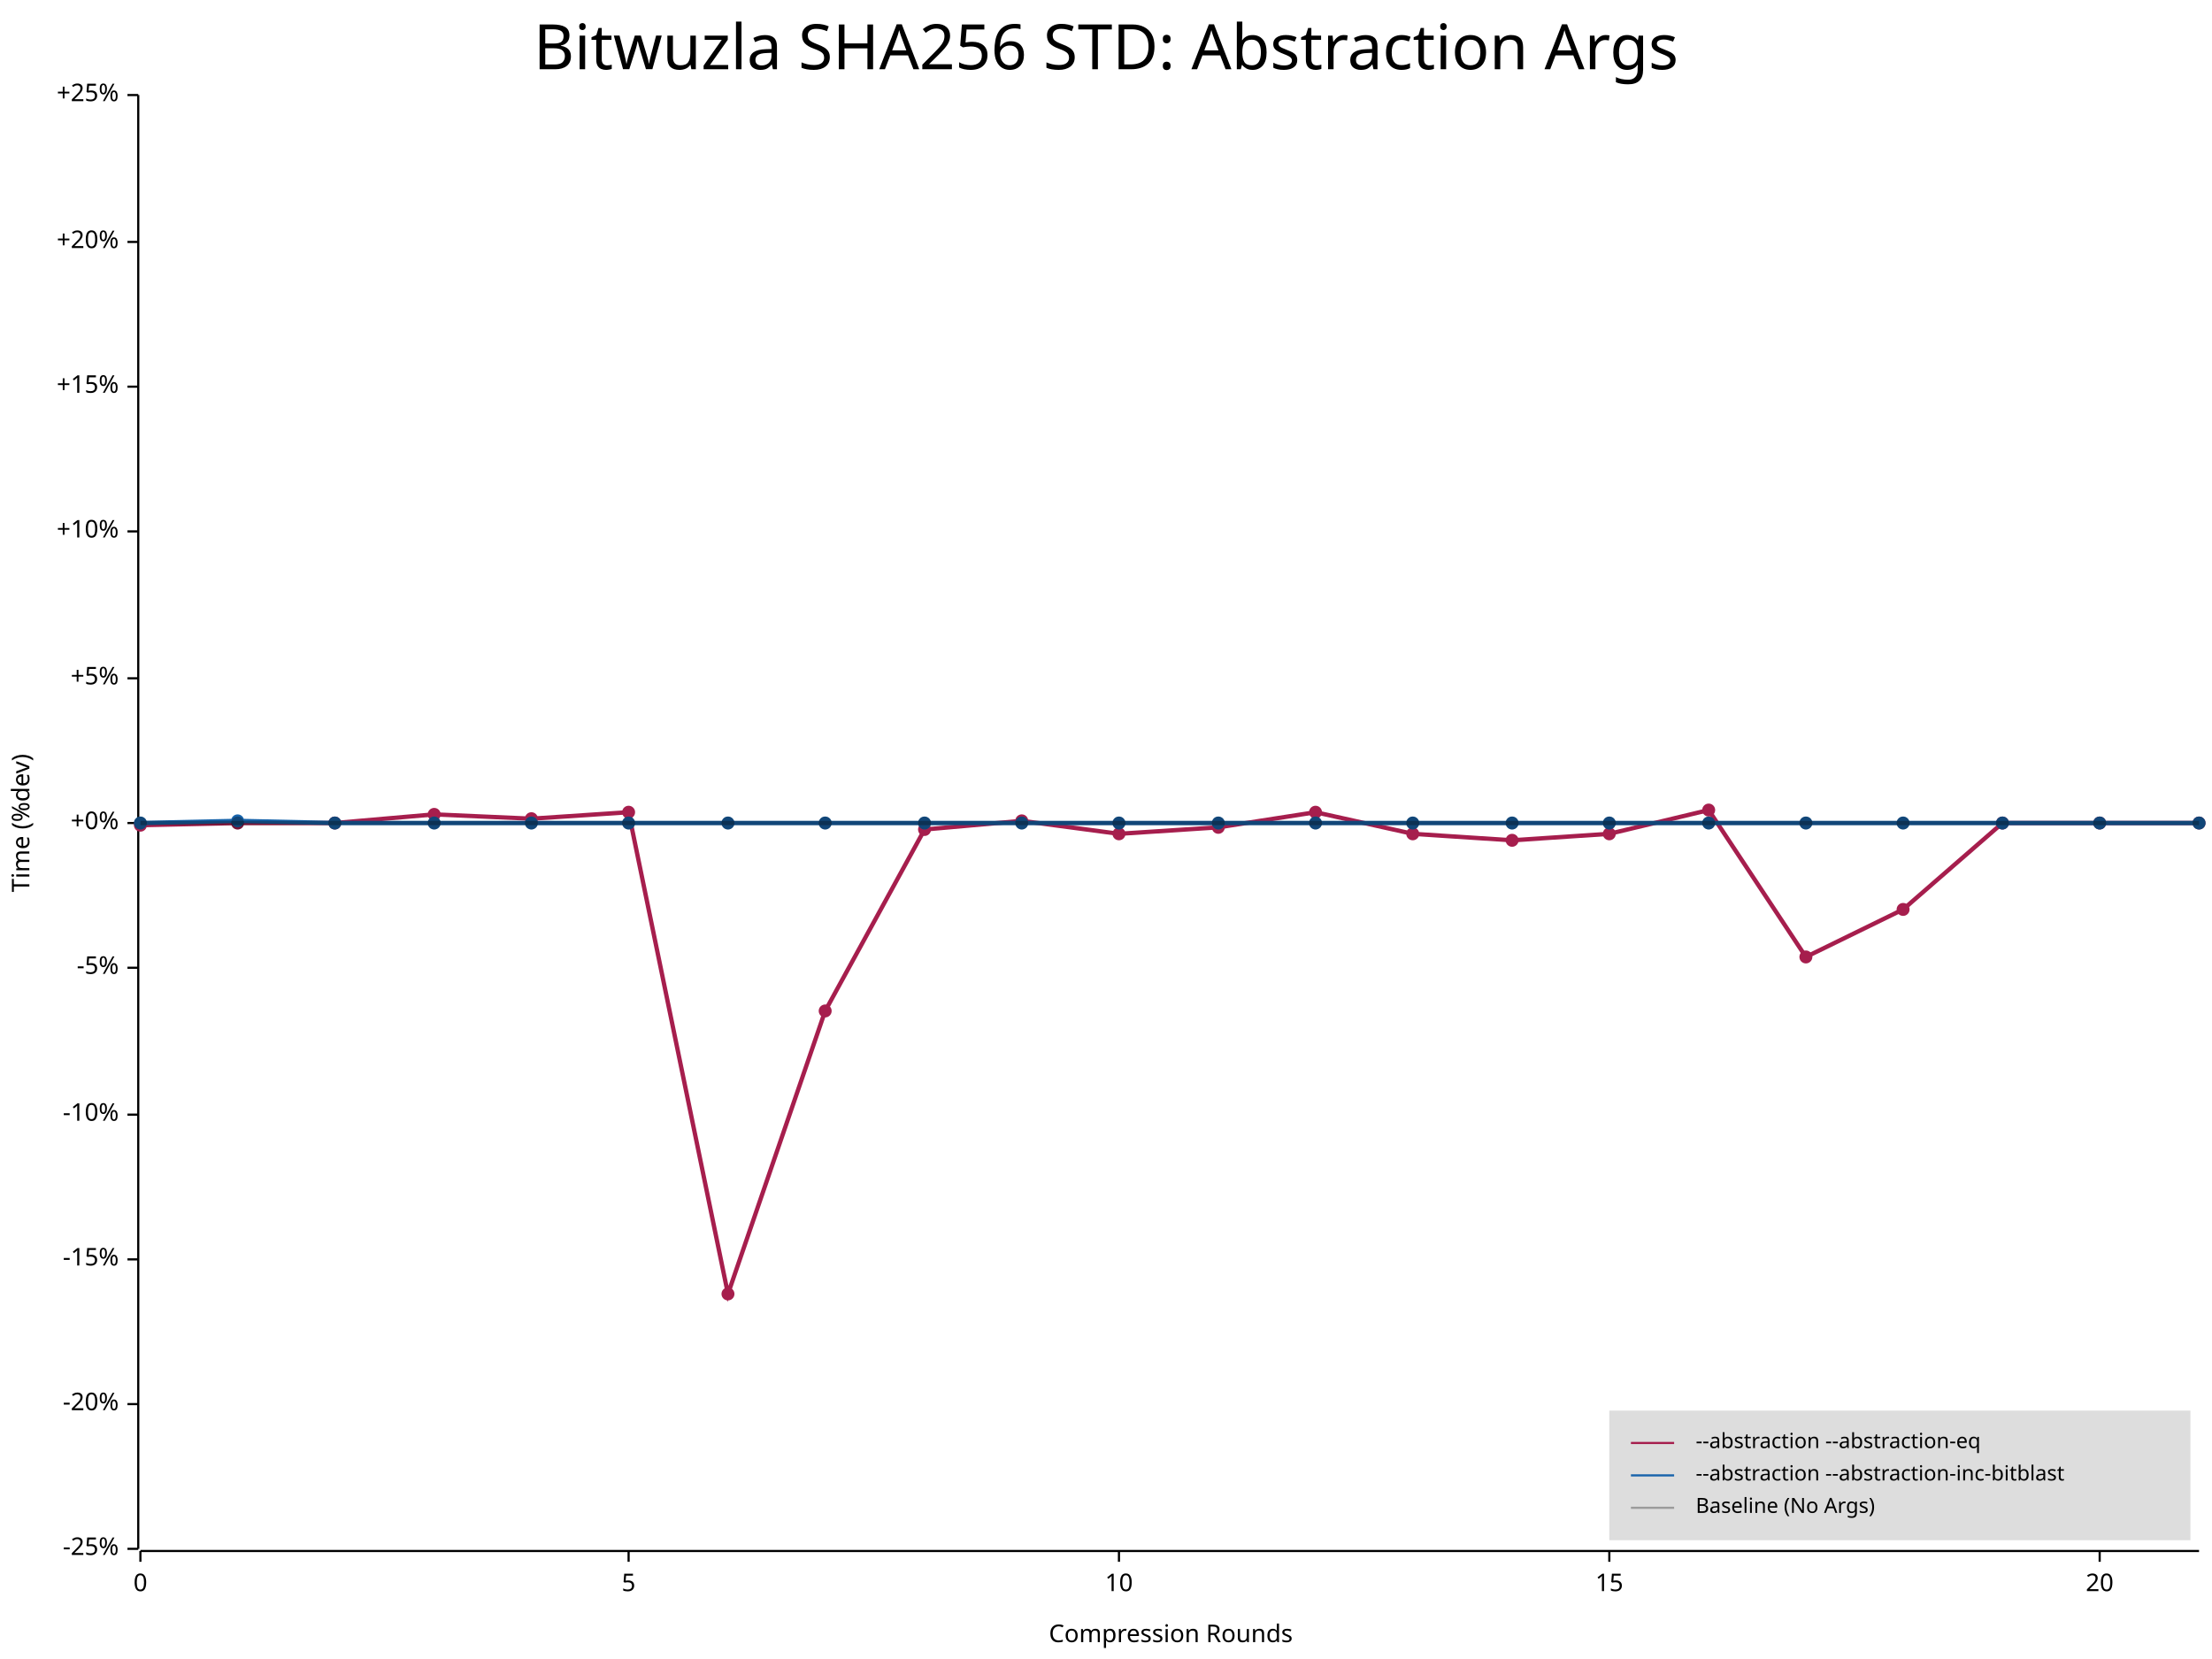
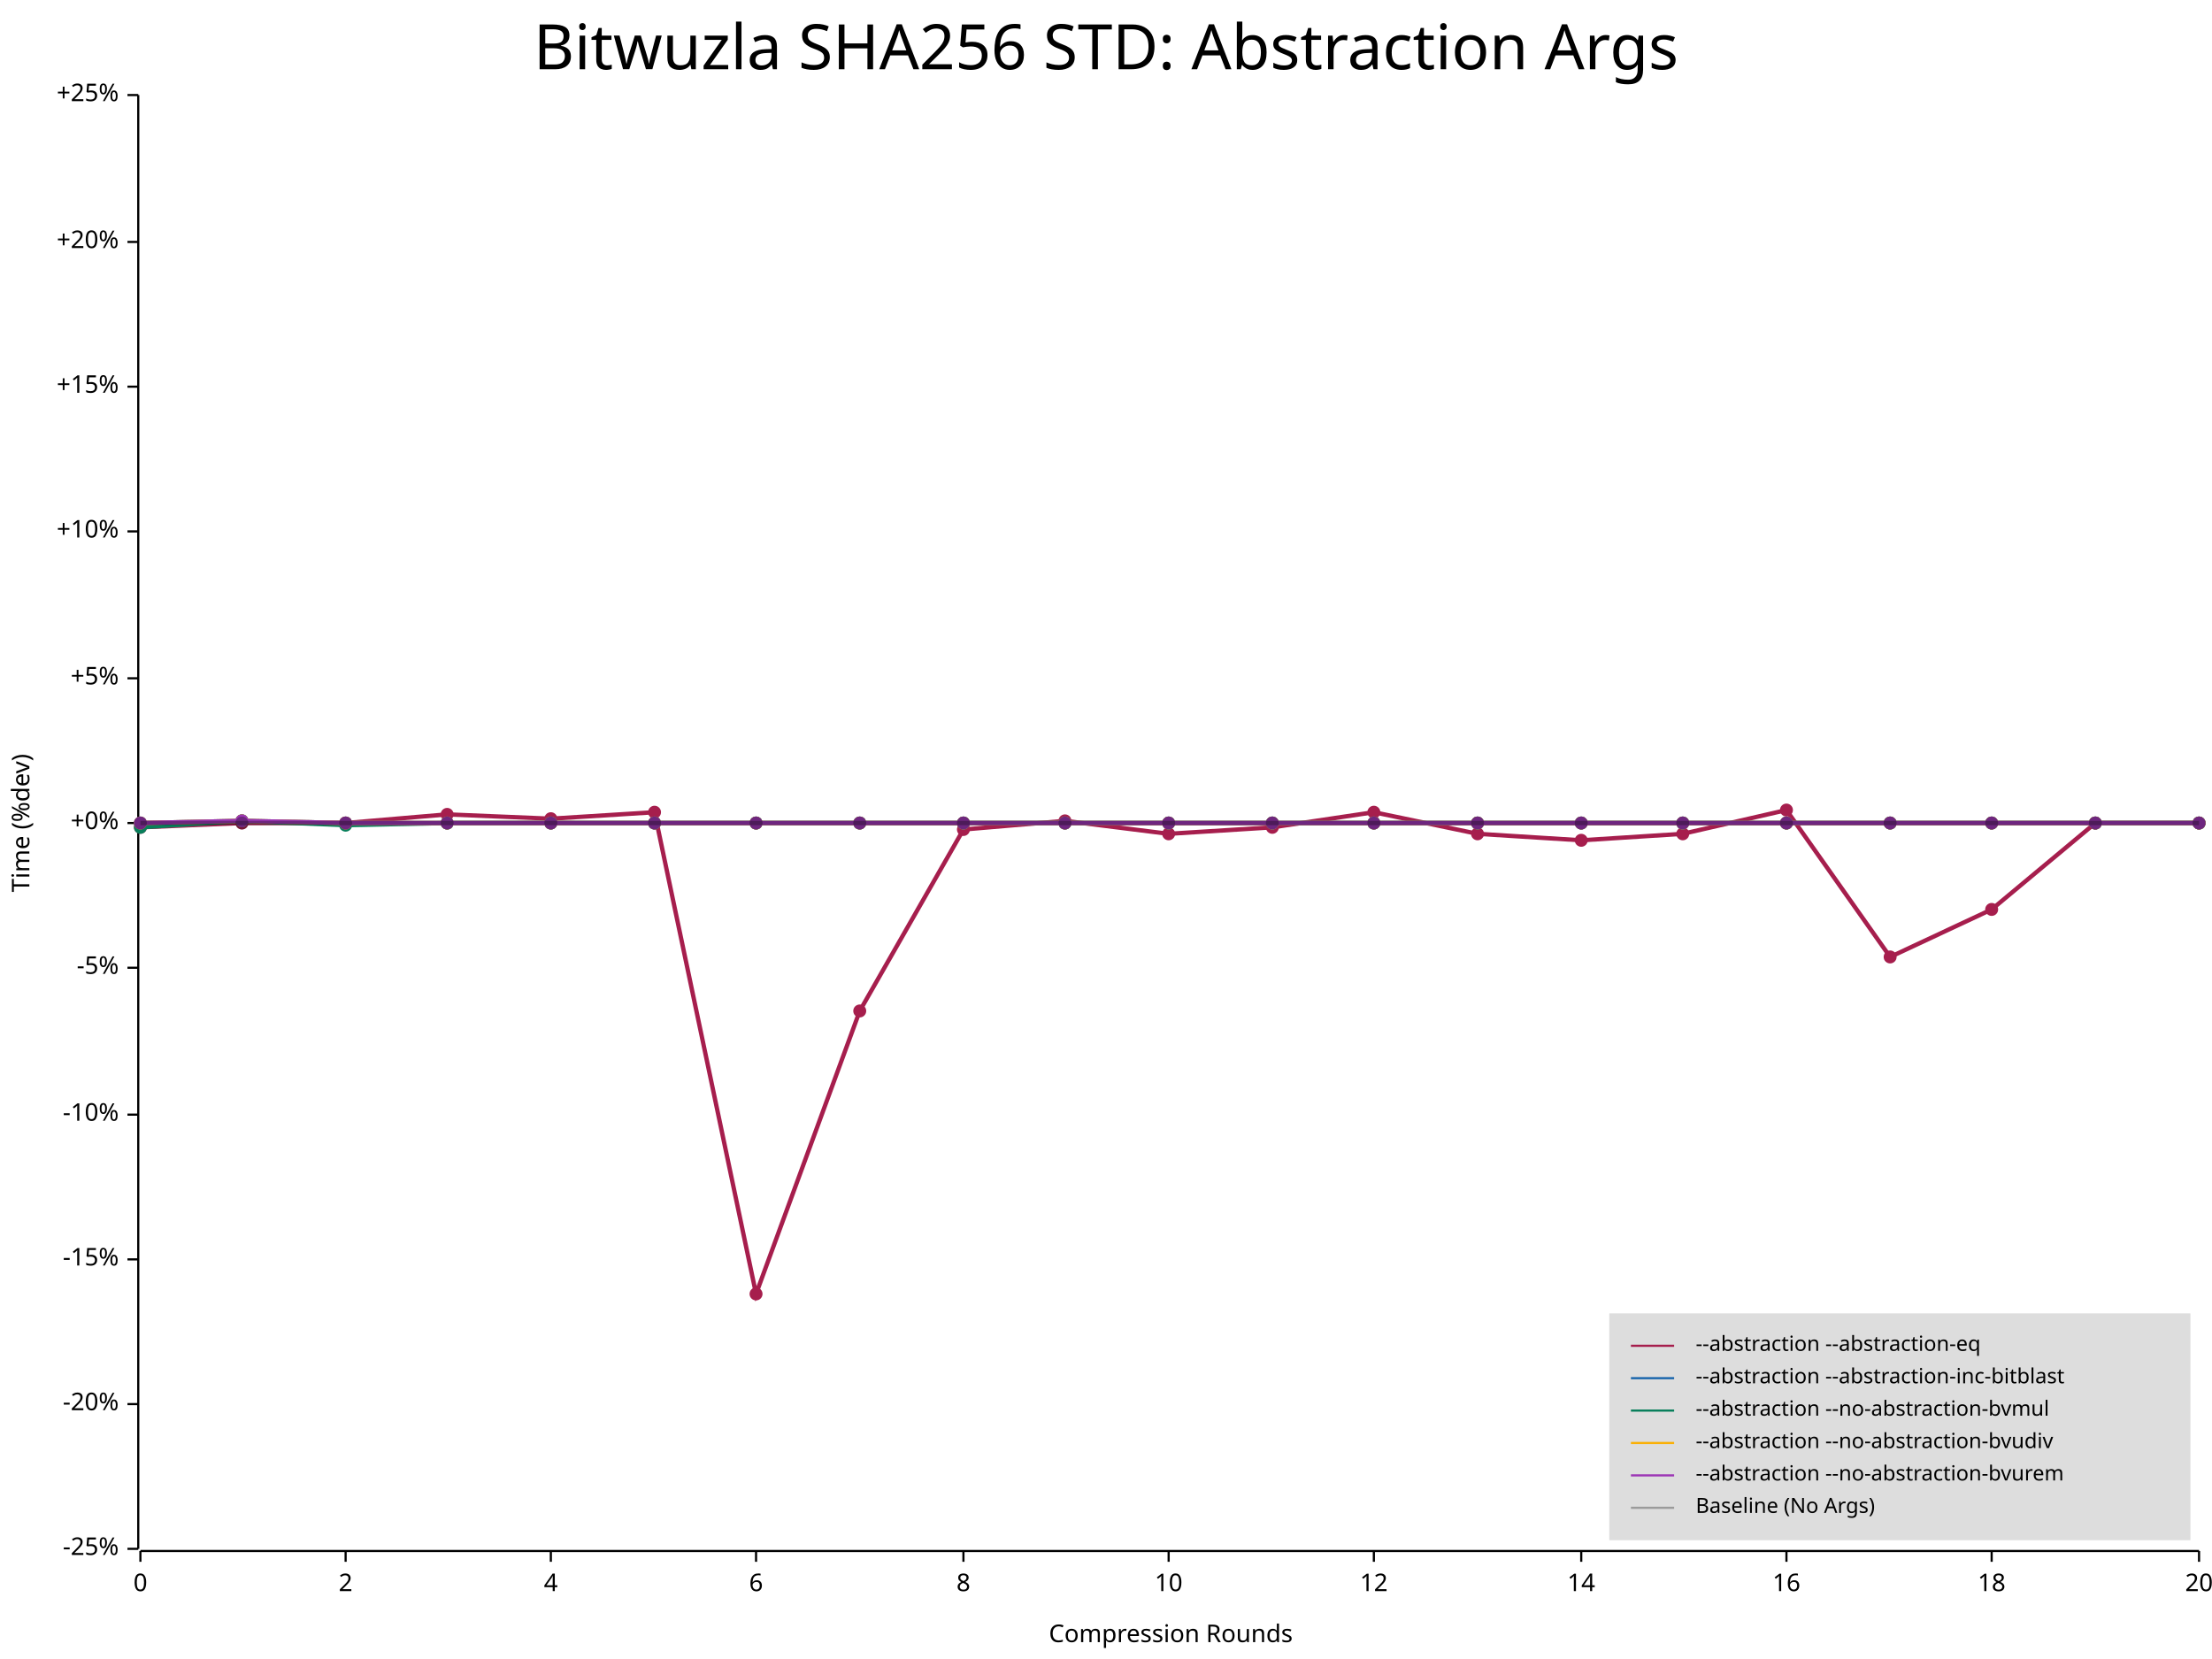
<svg xmlns="http://www.w3.org/2000/svg" width="1024" height="768" viewBox="0 0 1024 768">
  <rect x="0" y="0" width="1024" height="768" opacity="1" fill="#FFFFFF" stroke="none" />
  <text x="512" y="10" dy="0.76em" text-anchor="middle" font-family="noto sans" font-size="29.032" opacity="1" fill="#000000">
Bitwuzla SHA256 STD: Abstraction Args
</text>
  <text x="542" y="763" dy="-0.5ex" text-anchor="middle" font-family="noto sans" font-size="11.29" opacity="1" fill="#000000">
Compression Rounds
</text>
  <polyline fill="none" opacity="1" stroke="#000000" stroke-width="1" points="65,718 1018,718 " />
  <text x="65" y="728" dy="0.76em" text-anchor="middle" font-family="noto sans" font-size="11.29" opacity="1" fill="#000000">
0
</text>
  <polyline fill="none" opacity="1" stroke="#000000" stroke-width="1" points="65,718 65,723 " />
-   <text x="291" y="728" dy="0.76em" text-anchor="middle" font-family="noto sans" font-size="11.29" opacity="1" fill="#000000">
- 5
- </text>
-   <polyline fill="none" opacity="1" stroke="#000000" stroke-width="1" points="291,718 291,723 " />
-   <text x="518" y="728" dy="0.76em" text-anchor="middle" font-family="noto sans" font-size="11.29" opacity="1" fill="#000000">
+   <text x="160" y="728" dy="0.76em" text-anchor="middle" font-family="noto sans" font-size="11.29" opacity="1" fill="#000000">
+ 2
+ </text>
+   <polyline fill="none" opacity="1" stroke="#000000" stroke-width="1" points="160,718 160,723 " />
+   <text x="255" y="728" dy="0.76em" text-anchor="middle" font-family="noto sans" font-size="11.29" opacity="1" fill="#000000">
+ 4
+ </text>
+   <polyline fill="none" opacity="1" stroke="#000000" stroke-width="1" points="255,718 255,723 " />
+   <text x="350" y="728" dy="0.76em" text-anchor="middle" font-family="noto sans" font-size="11.29" opacity="1" fill="#000000">
+ 6
+ </text>
+   <polyline fill="none" opacity="1" stroke="#000000" stroke-width="1" points="350,718 350,723 " />
+   <text x="446" y="728" dy="0.76em" text-anchor="middle" font-family="noto sans" font-size="11.29" opacity="1" fill="#000000">
+ 8
+ </text>
+   <polyline fill="none" opacity="1" stroke="#000000" stroke-width="1" points="446,718 446,723 " />
+   <text x="541" y="728" dy="0.76em" text-anchor="middle" font-family="noto sans" font-size="11.29" opacity="1" fill="#000000">
10
</text>
-   <polyline fill="none" opacity="1" stroke="#000000" stroke-width="1" points="518,718 518,723 " />
-   <text x="745" y="728" dy="0.76em" text-anchor="middle" font-family="noto sans" font-size="11.29" opacity="1" fill="#000000">
- 15
- </text>
-   <polyline fill="none" opacity="1" stroke="#000000" stroke-width="1" points="745,718 745,723 " />
-   <text x="972" y="728" dy="0.76em" text-anchor="middle" font-family="noto sans" font-size="11.29" opacity="1" fill="#000000">
+   <polyline fill="none" opacity="1" stroke="#000000" stroke-width="1" points="541,718 541,723 " />
+   <text x="636" y="728" dy="0.76em" text-anchor="middle" font-family="noto sans" font-size="11.29" opacity="1" fill="#000000">
+ 12
+ </text>
+   <polyline fill="none" opacity="1" stroke="#000000" stroke-width="1" points="636,718 636,723 " />
+   <text x="732" y="728" dy="0.76em" text-anchor="middle" font-family="noto sans" font-size="11.29" opacity="1" fill="#000000">
+ 14
+ </text>
+   <polyline fill="none" opacity="1" stroke="#000000" stroke-width="1" points="732,718 732,723 " />
+   <text x="827" y="728" dy="0.76em" text-anchor="middle" font-family="noto sans" font-size="11.29" opacity="1" fill="#000000">
+ 16
+ </text>
+   <polyline fill="none" opacity="1" stroke="#000000" stroke-width="1" points="827,718 827,723 " />
+   <text x="922" y="728" dy="0.76em" text-anchor="middle" font-family="noto sans" font-size="11.29" opacity="1" fill="#000000">
+ 18
+ </text>
+   <polyline fill="none" opacity="1" stroke="#000000" stroke-width="1" points="922,718 922,723 " />
+   <text x="1018" y="728" dy="0.76em" text-anchor="middle" font-family="noto sans" font-size="11.29" opacity="1" fill="#000000">
20
</text>
-   <polyline fill="none" opacity="1" stroke="#000000" stroke-width="1" points="972,718 972,723 " />
+   <polyline fill="none" opacity="1" stroke="#000000" stroke-width="1" points="1018,718 1018,723 " />
  <text x="5" y="381" dy="0.76em" text-anchor="middle" font-family="noto sans" font-size="11.29" opacity="1" fill="#000000" transform="rotate(270, 5, 381)">
Time (%dev)
</text>
  <polyline fill="none" opacity="1" stroke="#000000" stroke-width="1" points="64,44 64,717 " />
  <text x="55" y="717" dy="0.5ex" text-anchor="end" font-family="noto sans" font-size="11.29" opacity="1" fill="#000000">
-25%
</text>
  <polyline fill="none" opacity="1" stroke="#000000" stroke-width="1" points="59,717 64,717 " />
  <text x="55" y="650" dy="0.5ex" text-anchor="end" font-family="noto sans" font-size="11.29" opacity="1" fill="#000000">
-20%
</text>
  <polyline fill="none" opacity="1" stroke="#000000" stroke-width="1" points="59,650 64,650 " />
  <text x="55" y="583" dy="0.5ex" text-anchor="end" font-family="noto sans" font-size="11.29" opacity="1" fill="#000000">
-15%
</text>
  <polyline fill="none" opacity="1" stroke="#000000" stroke-width="1" points="59,583 64,583 " />
  <text x="55" y="516" dy="0.5ex" text-anchor="end" font-family="noto sans" font-size="11.29" opacity="1" fill="#000000">
-10%
</text>
  <polyline fill="none" opacity="1" stroke="#000000" stroke-width="1" points="59,516 64,516 " />
  <text x="55" y="448" dy="0.5ex" text-anchor="end" font-family="noto sans" font-size="11.29" opacity="1" fill="#000000">
-5%
</text>
  <polyline fill="none" opacity="1" stroke="#000000" stroke-width="1" points="59,448 64,448 " />
  <text x="55" y="381" dy="0.5ex" text-anchor="end" font-family="noto sans" font-size="11.29" opacity="1" fill="#000000">
+0%
</text>
  <polyline fill="none" opacity="1" stroke="#000000" stroke-width="1" points="59,381 64,381 " />
  <text x="55" y="314" dy="0.5ex" text-anchor="end" font-family="noto sans" font-size="11.29" opacity="1" fill="#000000">
+5%
</text>
  <polyline fill="none" opacity="1" stroke="#000000" stroke-width="1" points="59,314 64,314 " />
  <text x="55" y="246" dy="0.5ex" text-anchor="end" font-family="noto sans" font-size="11.29" opacity="1" fill="#000000">
+10%
</text>
  <polyline fill="none" opacity="1" stroke="#000000" stroke-width="1" points="59,246 64,246 " />
  <text x="55" y="179" dy="0.5ex" text-anchor="end" font-family="noto sans" font-size="11.29" opacity="1" fill="#000000">
+15%
</text>
  <polyline fill="none" opacity="1" stroke="#000000" stroke-width="1" points="59,179 64,179 " />
  <text x="55" y="112" dy="0.5ex" text-anchor="end" font-family="noto sans" font-size="11.29" opacity="1" fill="#000000">
+20%
</text>
  <polyline fill="none" opacity="1" stroke="#000000" stroke-width="1" points="59,112 64,112 " />
  <text x="55" y="44" dy="0.5ex" text-anchor="end" font-family="noto sans" font-size="11.29" opacity="1" fill="#000000">
+25%
</text>
  <polyline fill="none" opacity="1" stroke="#000000" stroke-width="1" points="59,44 64,44 " />
-   <polyline fill="none" opacity="1" stroke="#A61E4D" stroke-width="2" points="65,382 110,381 155,381 201,377 246,379 291,376 337,599 382,468 428,384 473,380 518,386 564,383 609,376 654,386 700,389 745,386 791,375 836,443 881,421 927,381 972,381 1018,381 " />
-   <circle cx="65" cy="382" r="3" opacity="1" fill="#A61E4D" stroke="none" stroke-width="1" />
-   <circle cx="110" cy="381" r="3" opacity="1" fill="#A61E4D" stroke="none" stroke-width="1" />
-   <circle cx="155" cy="381" r="3" opacity="1" fill="#A61E4D" stroke="none" stroke-width="1" />
-   <circle cx="201" cy="377" r="3" opacity="1" fill="#A61E4D" stroke="none" stroke-width="1" />
-   <circle cx="246" cy="379" r="3" opacity="1" fill="#A61E4D" stroke="none" stroke-width="1" />
-   <circle cx="291" cy="376" r="3" opacity="1" fill="#A61E4D" stroke="none" stroke-width="1" />
-   <circle cx="337" cy="599" r="3" opacity="1" fill="#A61E4D" stroke="none" stroke-width="1" />
-   <circle cx="382" cy="468" r="3" opacity="1" fill="#A61E4D" stroke="none" stroke-width="1" />
-   <circle cx="428" cy="384" r="3" opacity="1" fill="#A61E4D" stroke="none" stroke-width="1" />
-   <circle cx="473" cy="380" r="3" opacity="1" fill="#A61E4D" stroke="none" stroke-width="1" />
-   <circle cx="518" cy="386" r="3" opacity="1" fill="#A61E4D" stroke="none" stroke-width="1" />
-   <circle cx="564" cy="383" r="3" opacity="1" fill="#A61E4D" stroke="none" stroke-width="1" />
-   <circle cx="609" cy="376" r="3" opacity="1" fill="#A61E4D" stroke="none" stroke-width="1" />
-   <circle cx="654" cy="386" r="3" opacity="1" fill="#A61E4D" stroke="none" stroke-width="1" />
-   <circle cx="700" cy="389" r="3" opacity="1" fill="#A61E4D" stroke="none" stroke-width="1" />
-   <circle cx="745" cy="386" r="3" opacity="1" fill="#A61E4D" stroke="none" stroke-width="1" />
-   <circle cx="791" cy="375" r="3" opacity="1" fill="#A61E4D" stroke="none" stroke-width="1" />
-   <circle cx="836" cy="443" r="3" opacity="1" fill="#A61E4D" stroke="none" stroke-width="1" />
-   <circle cx="881" cy="421" r="3" opacity="1" fill="#A61E4D" stroke="none" stroke-width="1" />
-   <circle cx="927" cy="381" r="3" opacity="1" fill="#A61E4D" stroke="none" stroke-width="1" />
-   <circle cx="972" cy="381" r="3" opacity="1" fill="#A61E4D" stroke="none" stroke-width="1" />
+   <polyline fill="none" opacity="1" stroke="#A61E4D" stroke-width="2" points="65,383 112,381 160,381 207,377 255,379 303,376 350,599 398,468 446,384 493,380 541,386 589,383 636,376 684,386 732,389 779,386 827,375 875,443 922,421 970,381 1018,381 " />
+   <circle cx="65" cy="383" r="3" opacity="1" fill="#A61E4D" stroke="none" stroke-width="1" />
+   <circle cx="112" cy="381" r="3" opacity="1" fill="#A61E4D" stroke="none" stroke-width="1" />
+   <circle cx="160" cy="381" r="3" opacity="1" fill="#A61E4D" stroke="none" stroke-width="1" />
+   <circle cx="207" cy="377" r="3" opacity="1" fill="#A61E4D" stroke="none" stroke-width="1" />
+   <circle cx="255" cy="379" r="3" opacity="1" fill="#A61E4D" stroke="none" stroke-width="1" />
+   <circle cx="303" cy="376" r="3" opacity="1" fill="#A61E4D" stroke="none" stroke-width="1" />
+   <circle cx="350" cy="599" r="3" opacity="1" fill="#A61E4D" stroke="none" stroke-width="1" />
+   <circle cx="398" cy="468" r="3" opacity="1" fill="#A61E4D" stroke="none" stroke-width="1" />
+   <circle cx="446" cy="384" r="3" opacity="1" fill="#A61E4D" stroke="none" stroke-width="1" />
+   <circle cx="493" cy="380" r="3" opacity="1" fill="#A61E4D" stroke="none" stroke-width="1" />
+   <circle cx="541" cy="386" r="3" opacity="1" fill="#A61E4D" stroke="none" stroke-width="1" />
+   <circle cx="589" cy="383" r="3" opacity="1" fill="#A61E4D" stroke="none" stroke-width="1" />
+   <circle cx="636" cy="376" r="3" opacity="1" fill="#A61E4D" stroke="none" stroke-width="1" />
+   <circle cx="684" cy="386" r="3" opacity="1" fill="#A61E4D" stroke="none" stroke-width="1" />
+   <circle cx="732" cy="389" r="3" opacity="1" fill="#A61E4D" stroke="none" stroke-width="1" />
+   <circle cx="779" cy="386" r="3" opacity="1" fill="#A61E4D" stroke="none" stroke-width="1" />
+   <circle cx="827" cy="375" r="3" opacity="1" fill="#A61E4D" stroke="none" stroke-width="1" />
+   <circle cx="875" cy="443" r="3" opacity="1" fill="#A61E4D" stroke="none" stroke-width="1" />
+   <circle cx="922" cy="421" r="3" opacity="1" fill="#A61E4D" stroke="none" stroke-width="1" />
+   <circle cx="970" cy="381" r="3" opacity="1" fill="#A61E4D" stroke="none" stroke-width="1" />
  <circle cx="1018" cy="381" r="3" opacity="1" fill="#A61E4D" stroke="none" stroke-width="1" />
-   <polyline fill="none" opacity="1" stroke="#1864AB" stroke-width="2" points="65,381 110,380 155,381 201,381 246,381 291,381 337,381 382,381 428,381 473,381 518,381 564,381 609,381 654,381 700,381 745,381 791,381 836,381 881,381 927,381 972,381 1018,381 " />
+   <polyline fill="none" opacity="1" stroke="#1864AB" stroke-width="2" points="65,381 112,380 160,381 207,381 255,381 303,381 350,381 398,381 446,381 493,381 541,381 589,381 636,381 684,381 732,381 779,381 827,381 875,381 922,381 970,381 1018,381 " />
  <circle cx="65" cy="381" r="3" opacity="1" fill="#1864AB" stroke="none" stroke-width="1" />
-   <circle cx="110" cy="380" r="3" opacity="1" fill="#1864AB" stroke="none" stroke-width="1" />
-   <circle cx="155" cy="381" r="3" opacity="1" fill="#1864AB" stroke="none" stroke-width="1" />
-   <circle cx="201" cy="381" r="3" opacity="1" fill="#1864AB" stroke="none" stroke-width="1" />
-   <circle cx="246" cy="381" r="3" opacity="1" fill="#1864AB" stroke="none" stroke-width="1" />
-   <circle cx="291" cy="381" r="3" opacity="1" fill="#1864AB" stroke="none" stroke-width="1" />
-   <circle cx="337" cy="381" r="3" opacity="1" fill="#1864AB" stroke="none" stroke-width="1" />
-   <circle cx="382" cy="381" r="3" opacity="1" fill="#1864AB" stroke="none" stroke-width="1" />
-   <circle cx="428" cy="381" r="3" opacity="1" fill="#1864AB" stroke="none" stroke-width="1" />
-   <circle cx="473" cy="381" r="3" opacity="1" fill="#1864AB" stroke="none" stroke-width="1" />
-   <circle cx="518" cy="381" r="3" opacity="1" fill="#1864AB" stroke="none" stroke-width="1" />
-   <circle cx="564" cy="381" r="3" opacity="1" fill="#1864AB" stroke="none" stroke-width="1" />
-   <circle cx="609" cy="381" r="3" opacity="1" fill="#1864AB" stroke="none" stroke-width="1" />
-   <circle cx="654" cy="381" r="3" opacity="1" fill="#1864AB" stroke="none" stroke-width="1" />
-   <circle cx="700" cy="381" r="3" opacity="1" fill="#1864AB" stroke="none" stroke-width="1" />
-   <circle cx="745" cy="381" r="3" opacity="1" fill="#1864AB" stroke="none" stroke-width="1" />
-   <circle cx="791" cy="381" r="3" opacity="1" fill="#1864AB" stroke="none" stroke-width="1" />
-   <circle cx="836" cy="381" r="3" opacity="1" fill="#1864AB" stroke="none" stroke-width="1" />
-   <circle cx="881" cy="381" r="3" opacity="1" fill="#1864AB" stroke="none" stroke-width="1" />
-   <circle cx="927" cy="381" r="3" opacity="1" fill="#1864AB" stroke="none" stroke-width="1" />
-   <circle cx="972" cy="381" r="3" opacity="1" fill="#1864AB" stroke="none" stroke-width="1" />
+   <circle cx="112" cy="380" r="3" opacity="1" fill="#1864AB" stroke="none" stroke-width="1" />
+   <circle cx="160" cy="381" r="3" opacity="1" fill="#1864AB" stroke="none" stroke-width="1" />
+   <circle cx="207" cy="381" r="3" opacity="1" fill="#1864AB" stroke="none" stroke-width="1" />
+   <circle cx="255" cy="381" r="3" opacity="1" fill="#1864AB" stroke="none" stroke-width="1" />
+   <circle cx="303" cy="381" r="3" opacity="1" fill="#1864AB" stroke="none" stroke-width="1" />
+   <circle cx="350" cy="381" r="3" opacity="1" fill="#1864AB" stroke="none" stroke-width="1" />
+   <circle cx="398" cy="381" r="3" opacity="1" fill="#1864AB" stroke="none" stroke-width="1" />
+   <circle cx="446" cy="381" r="3" opacity="1" fill="#1864AB" stroke="none" stroke-width="1" />
+   <circle cx="493" cy="381" r="3" opacity="1" fill="#1864AB" stroke="none" stroke-width="1" />
+   <circle cx="541" cy="381" r="3" opacity="1" fill="#1864AB" stroke="none" stroke-width="1" />
+   <circle cx="589" cy="381" r="3" opacity="1" fill="#1864AB" stroke="none" stroke-width="1" />
+   <circle cx="636" cy="381" r="3" opacity="1" fill="#1864AB" stroke="none" stroke-width="1" />
+   <circle cx="684" cy="381" r="3" opacity="1" fill="#1864AB" stroke="none" stroke-width="1" />
+   <circle cx="732" cy="381" r="3" opacity="1" fill="#1864AB" stroke="none" stroke-width="1" />
+   <circle cx="779" cy="381" r="3" opacity="1" fill="#1864AB" stroke="none" stroke-width="1" />
+   <circle cx="827" cy="381" r="3" opacity="1" fill="#1864AB" stroke="none" stroke-width="1" />
+   <circle cx="875" cy="381" r="3" opacity="1" fill="#1864AB" stroke="none" stroke-width="1" />
+   <circle cx="922" cy="381" r="3" opacity="1" fill="#1864AB" stroke="none" stroke-width="1" />
+   <circle cx="970" cy="381" r="3" opacity="1" fill="#1864AB" stroke="none" stroke-width="1" />
  <circle cx="1018" cy="381" r="3" opacity="1" fill="#1864AB" stroke="none" stroke-width="1" />
-   <polyline fill="none" opacity="0.3" stroke="#000000" stroke-width="2" points="65,381 110,381 155,381 201,381 246,381 291,381 337,381 382,381 428,381 473,381 518,381 564,381 609,381 654,381 700,381 745,381 791,381 836,381 881,381 927,381 972,381 1018,381 " />
+   <polyline fill="none" opacity="1" stroke="#087F5B" stroke-width="2" points="65,383 112,380 160,382 207,381 255,381 303,381 350,381 398,381 446,381 493,381 541,381 589,381 636,381 684,381 732,381 779,381 827,381 875,381 922,381 970,381 1018,381 " />
+   <circle cx="65" cy="383" r="3" opacity="1" fill="#087F5B" stroke="none" stroke-width="1" />
+   <circle cx="112" cy="380" r="3" opacity="1" fill="#087F5B" stroke="none" stroke-width="1" />
+   <circle cx="160" cy="382" r="3" opacity="1" fill="#087F5B" stroke="none" stroke-width="1" />
+   <circle cx="207" cy="381" r="3" opacity="1" fill="#087F5B" stroke="none" stroke-width="1" />
+   <circle cx="255" cy="381" r="3" opacity="1" fill="#087F5B" stroke="none" stroke-width="1" />
+   <circle cx="303" cy="381" r="3" opacity="1" fill="#087F5B" stroke="none" stroke-width="1" />
+   <circle cx="350" cy="381" r="3" opacity="1" fill="#087F5B" stroke="none" stroke-width="1" />
+   <circle cx="398" cy="381" r="3" opacity="1" fill="#087F5B" stroke="none" stroke-width="1" />
+   <circle cx="446" cy="381" r="3" opacity="1" fill="#087F5B" stroke="none" stroke-width="1" />
+   <circle cx="493" cy="381" r="3" opacity="1" fill="#087F5B" stroke="none" stroke-width="1" />
+   <circle cx="541" cy="381" r="3" opacity="1" fill="#087F5B" stroke="none" stroke-width="1" />
+   <circle cx="589" cy="381" r="3" opacity="1" fill="#087F5B" stroke="none" stroke-width="1" />
+   <circle cx="636" cy="381" r="3" opacity="1" fill="#087F5B" stroke="none" stroke-width="1" />
+   <circle cx="684" cy="381" r="3" opacity="1" fill="#087F5B" stroke="none" stroke-width="1" />
+   <circle cx="732" cy="381" r="3" opacity="1" fill="#087F5B" stroke="none" stroke-width="1" />
+   <circle cx="779" cy="381" r="3" opacity="1" fill="#087F5B" stroke="none" stroke-width="1" />
+   <circle cx="827" cy="381" r="3" opacity="1" fill="#087F5B" stroke="none" stroke-width="1" />
+   <circle cx="875" cy="381" r="3" opacity="1" fill="#087F5B" stroke="none" stroke-width="1" />
+   <circle cx="922" cy="381" r="3" opacity="1" fill="#087F5B" stroke="none" stroke-width="1" />
+   <circle cx="970" cy="381" r="3" opacity="1" fill="#087F5B" stroke="none" stroke-width="1" />
+   <circle cx="1018" cy="381" r="3" opacity="1" fill="#087F5B" stroke="none" stroke-width="1" />
+   <polyline fill="none" opacity="1" stroke="#FAB005" stroke-width="2" points="65,381 112,380 160,381 207,381 255,381 303,381 350,381 398,381 446,381 493,381 541,381 589,381 636,381 684,381 732,381 779,381 827,381 875,381 922,381 970,381 1018,381 " />
+   <circle cx="65" cy="381" r="3" opacity="1" fill="#FAB005" stroke="none" stroke-width="1" />
+   <circle cx="112" cy="380" r="3" opacity="1" fill="#FAB005" stroke="none" stroke-width="1" />
+   <circle cx="160" cy="381" r="3" opacity="1" fill="#FAB005" stroke="none" stroke-width="1" />
+   <circle cx="207" cy="381" r="3" opacity="1" fill="#FAB005" stroke="none" stroke-width="1" />
+   <circle cx="255" cy="381" r="3" opacity="1" fill="#FAB005" stroke="none" stroke-width="1" />
+   <circle cx="303" cy="381" r="3" opacity="1" fill="#FAB005" stroke="none" stroke-width="1" />
+   <circle cx="350" cy="381" r="3" opacity="1" fill="#FAB005" stroke="none" stroke-width="1" />
+   <circle cx="398" cy="381" r="3" opacity="1" fill="#FAB005" stroke="none" stroke-width="1" />
+   <circle cx="446" cy="381" r="3" opacity="1" fill="#FAB005" stroke="none" stroke-width="1" />
+   <circle cx="493" cy="381" r="3" opacity="1" fill="#FAB005" stroke="none" stroke-width="1" />
+   <circle cx="541" cy="381" r="3" opacity="1" fill="#FAB005" stroke="none" stroke-width="1" />
+   <circle cx="589" cy="381" r="3" opacity="1" fill="#FAB005" stroke="none" stroke-width="1" />
+   <circle cx="636" cy="381" r="3" opacity="1" fill="#FAB005" stroke="none" stroke-width="1" />
+   <circle cx="684" cy="381" r="3" opacity="1" fill="#FAB005" stroke="none" stroke-width="1" />
+   <circle cx="732" cy="381" r="3" opacity="1" fill="#FAB005" stroke="none" stroke-width="1" />
+   <circle cx="779" cy="381" r="3" opacity="1" fill="#FAB005" stroke="none" stroke-width="1" />
+   <circle cx="827" cy="381" r="3" opacity="1" fill="#FAB005" stroke="none" stroke-width="1" />
+   <circle cx="875" cy="381" r="3" opacity="1" fill="#FAB005" stroke="none" stroke-width="1" />
+   <circle cx="922" cy="381" r="3" opacity="1" fill="#FAB005" stroke="none" stroke-width="1" />
+   <circle cx="970" cy="381" r="3" opacity="1" fill="#FAB005" stroke="none" stroke-width="1" />
+   <circle cx="1018" cy="381" r="3" opacity="1" fill="#FAB005" stroke="none" stroke-width="1" />
+   <polyline fill="none" opacity="1" stroke="#9C36B5" stroke-width="2" points="65,381 112,380 160,381 207,381 255,381 303,381 350,381 398,381 446,381 493,381 541,381 589,381 636,381 684,381 732,381 779,381 827,381 875,381 922,381 970,381 1018,381 " />
+   <circle cx="65" cy="381" r="3" opacity="1" fill="#9C36B5" stroke="none" stroke-width="1" />
+   <circle cx="112" cy="380" r="3" opacity="1" fill="#9C36B5" stroke="none" stroke-width="1" />
+   <circle cx="160" cy="381" r="3" opacity="1" fill="#9C36B5" stroke="none" stroke-width="1" />
+   <circle cx="207" cy="381" r="3" opacity="1" fill="#9C36B5" stroke="none" stroke-width="1" />
+   <circle cx="255" cy="381" r="3" opacity="1" fill="#9C36B5" stroke="none" stroke-width="1" />
+   <circle cx="303" cy="381" r="3" opacity="1" fill="#9C36B5" stroke="none" stroke-width="1" />
+   <circle cx="350" cy="381" r="3" opacity="1" fill="#9C36B5" stroke="none" stroke-width="1" />
+   <circle cx="398" cy="381" r="3" opacity="1" fill="#9C36B5" stroke="none" stroke-width="1" />
+   <circle cx="446" cy="381" r="3" opacity="1" fill="#9C36B5" stroke="none" stroke-width="1" />
+   <circle cx="493" cy="381" r="3" opacity="1" fill="#9C36B5" stroke="none" stroke-width="1" />
+   <circle cx="541" cy="381" r="3" opacity="1" fill="#9C36B5" stroke="none" stroke-width="1" />
+   <circle cx="589" cy="381" r="3" opacity="1" fill="#9C36B5" stroke="none" stroke-width="1" />
+   <circle cx="636" cy="381" r="3" opacity="1" fill="#9C36B5" stroke="none" stroke-width="1" />
+   <circle cx="684" cy="381" r="3" opacity="1" fill="#9C36B5" stroke="none" stroke-width="1" />
+   <circle cx="732" cy="381" r="3" opacity="1" fill="#9C36B5" stroke="none" stroke-width="1" />
+   <circle cx="779" cy="381" r="3" opacity="1" fill="#9C36B5" stroke="none" stroke-width="1" />
+   <circle cx="827" cy="381" r="3" opacity="1" fill="#9C36B5" stroke="none" stroke-width="1" />
+   <circle cx="875" cy="381" r="3" opacity="1" fill="#9C36B5" stroke="none" stroke-width="1" />
+   <circle cx="922" cy="381" r="3" opacity="1" fill="#9C36B5" stroke="none" stroke-width="1" />
+   <circle cx="970" cy="381" r="3" opacity="1" fill="#9C36B5" stroke="none" stroke-width="1" />
+   <circle cx="1018" cy="381" r="3" opacity="1" fill="#9C36B5" stroke="none" stroke-width="1" />
+   <polyline fill="none" opacity="0.3" stroke="#000000" stroke-width="2" points="65,381 112,381 160,381 207,381 255,381 303,381 350,381 398,381 446,381 493,381 541,381 589,381 636,381 684,381 732,381 779,381 827,381 875,381 922,381 970,381 1018,381 " />
  <circle cx="65" cy="381" r="3" opacity="0.3" fill="#000000" stroke="none" stroke-width="1" />
-   <circle cx="110" cy="381" r="3" opacity="0.3" fill="#000000" stroke="none" stroke-width="1" />
-   <circle cx="155" cy="381" r="3" opacity="0.3" fill="#000000" stroke="none" stroke-width="1" />
-   <circle cx="201" cy="381" r="3" opacity="0.3" fill="#000000" stroke="none" stroke-width="1" />
-   <circle cx="246" cy="381" r="3" opacity="0.3" fill="#000000" stroke="none" stroke-width="1" />
-   <circle cx="291" cy="381" r="3" opacity="0.3" fill="#000000" stroke="none" stroke-width="1" />
-   <circle cx="337" cy="381" r="3" opacity="0.3" fill="#000000" stroke="none" stroke-width="1" />
-   <circle cx="382" cy="381" r="3" opacity="0.3" fill="#000000" stroke="none" stroke-width="1" />
-   <circle cx="428" cy="381" r="3" opacity="0.3" fill="#000000" stroke="none" stroke-width="1" />
-   <circle cx="473" cy="381" r="3" opacity="0.3" fill="#000000" stroke="none" stroke-width="1" />
-   <circle cx="518" cy="381" r="3" opacity="0.3" fill="#000000" stroke="none" stroke-width="1" />
-   <circle cx="564" cy="381" r="3" opacity="0.3" fill="#000000" stroke="none" stroke-width="1" />
-   <circle cx="609" cy="381" r="3" opacity="0.3" fill="#000000" stroke="none" stroke-width="1" />
-   <circle cx="654" cy="381" r="3" opacity="0.3" fill="#000000" stroke="none" stroke-width="1" />
-   <circle cx="700" cy="381" r="3" opacity="0.3" fill="#000000" stroke="none" stroke-width="1" />
-   <circle cx="745" cy="381" r="3" opacity="0.3" fill="#000000" stroke="none" stroke-width="1" />
-   <circle cx="791" cy="381" r="3" opacity="0.3" fill="#000000" stroke="none" stroke-width="1" />
-   <circle cx="836" cy="381" r="3" opacity="0.3" fill="#000000" stroke="none" stroke-width="1" />
-   <circle cx="881" cy="381" r="3" opacity="0.3" fill="#000000" stroke="none" stroke-width="1" />
-   <circle cx="927" cy="381" r="3" opacity="0.3" fill="#000000" stroke="none" stroke-width="1" />
-   <circle cx="972" cy="381" r="3" opacity="0.3" fill="#000000" stroke="none" stroke-width="1" />
+   <circle cx="112" cy="381" r="3" opacity="0.3" fill="#000000" stroke="none" stroke-width="1" />
+   <circle cx="160" cy="381" r="3" opacity="0.3" fill="#000000" stroke="none" stroke-width="1" />
+   <circle cx="207" cy="381" r="3" opacity="0.3" fill="#000000" stroke="none" stroke-width="1" />
+   <circle cx="255" cy="381" r="3" opacity="0.3" fill="#000000" stroke="none" stroke-width="1" />
+   <circle cx="303" cy="381" r="3" opacity="0.3" fill="#000000" stroke="none" stroke-width="1" />
+   <circle cx="350" cy="381" r="3" opacity="0.3" fill="#000000" stroke="none" stroke-width="1" />
+   <circle cx="398" cy="381" r="3" opacity="0.3" fill="#000000" stroke="none" stroke-width="1" />
+   <circle cx="446" cy="381" r="3" opacity="0.3" fill="#000000" stroke="none" stroke-width="1" />
+   <circle cx="493" cy="381" r="3" opacity="0.3" fill="#000000" stroke="none" stroke-width="1" />
+   <circle cx="541" cy="381" r="3" opacity="0.3" fill="#000000" stroke="none" stroke-width="1" />
+   <circle cx="589" cy="381" r="3" opacity="0.3" fill="#000000" stroke="none" stroke-width="1" />
+   <circle cx="636" cy="381" r="3" opacity="0.3" fill="#000000" stroke="none" stroke-width="1" />
+   <circle cx="684" cy="381" r="3" opacity="0.3" fill="#000000" stroke="none" stroke-width="1" />
+   <circle cx="732" cy="381" r="3" opacity="0.3" fill="#000000" stroke="none" stroke-width="1" />
+   <circle cx="779" cy="381" r="3" opacity="0.3" fill="#000000" stroke="none" stroke-width="1" />
+   <circle cx="827" cy="381" r="3" opacity="0.3" fill="#000000" stroke="none" stroke-width="1" />
+   <circle cx="875" cy="381" r="3" opacity="0.3" fill="#000000" stroke="none" stroke-width="1" />
+   <circle cx="922" cy="381" r="3" opacity="0.3" fill="#000000" stroke="none" stroke-width="1" />
+   <circle cx="970" cy="381" r="3" opacity="0.3" fill="#000000" stroke="none" stroke-width="1" />
  <circle cx="1018" cy="381" r="3" opacity="0.3" fill="#000000" stroke="none" stroke-width="1" />
-   <rect x="745" y="653" width="269" height="60" opacity="0.3" fill="#8C8C8C" stroke="none" />
+   <rect x="745" y="608" width="269" height="105" opacity="0.3" fill="#8C8C8C" stroke="none" />
+   <text x="785" y="618" dy="0.76em" text-anchor="start" font-family="sans-serif" font-size="9.677" opacity="1" fill="#000000">
+ --abstraction --abstraction-eq
+ </text>
+   <text x="785" y="633" dy="0.76em" text-anchor="start" font-family="sans-serif" font-size="9.677" opacity="1" fill="#000000">
+ --abstraction --abstraction-inc-bitblast
+ </text>
+   <text x="785" y="648" dy="0.76em" text-anchor="start" font-family="sans-serif" font-size="9.677" opacity="1" fill="#000000">
+ --abstraction --no-abstraction-bvmul
+ </text>
  <text x="785" y="663" dy="0.76em" text-anchor="start" font-family="sans-serif" font-size="9.677" opacity="1" fill="#000000">
- --abstraction --abstraction-eq
+ --abstraction --no-abstraction-bvudiv
</text>
  <text x="785" y="678" dy="0.76em" text-anchor="start" font-family="sans-serif" font-size="9.677" opacity="1" fill="#000000">
- --abstraction --abstraction-inc-bitblast
+ --abstraction --no-abstraction-bvurem
</text>
  <text x="785" y="693" dy="0.76em" text-anchor="start" font-family="sans-serif" font-size="9.677" opacity="1" fill="#000000">
Baseline (No Args)
</text>
-   <polyline fill="none" opacity="1" stroke="#A61E4D" stroke-width="1" points="755,668 775,668 " />
-   <polyline fill="none" opacity="1" stroke="#1864AB" stroke-width="1" points="755,683 775,683 " />
+   <polyline fill="none" opacity="1" stroke="#A61E4D" stroke-width="1" points="755,623 775,623 " />
+   <polyline fill="none" opacity="1" stroke="#1864AB" stroke-width="1" points="755,638 775,638 " />
+   <polyline fill="none" opacity="1" stroke="#087F5B" stroke-width="1" points="755,653 775,653 " />
+   <polyline fill="none" opacity="1" stroke="#FAB005" stroke-width="1" points="755,668 775,668 " />
+   <polyline fill="none" opacity="1" stroke="#9C36B5" stroke-width="1" points="755,683 775,683 " />
  <polyline fill="none" opacity="0.3" stroke="#000000" stroke-width="1" points="755,698 775,698 " />
</svg>
